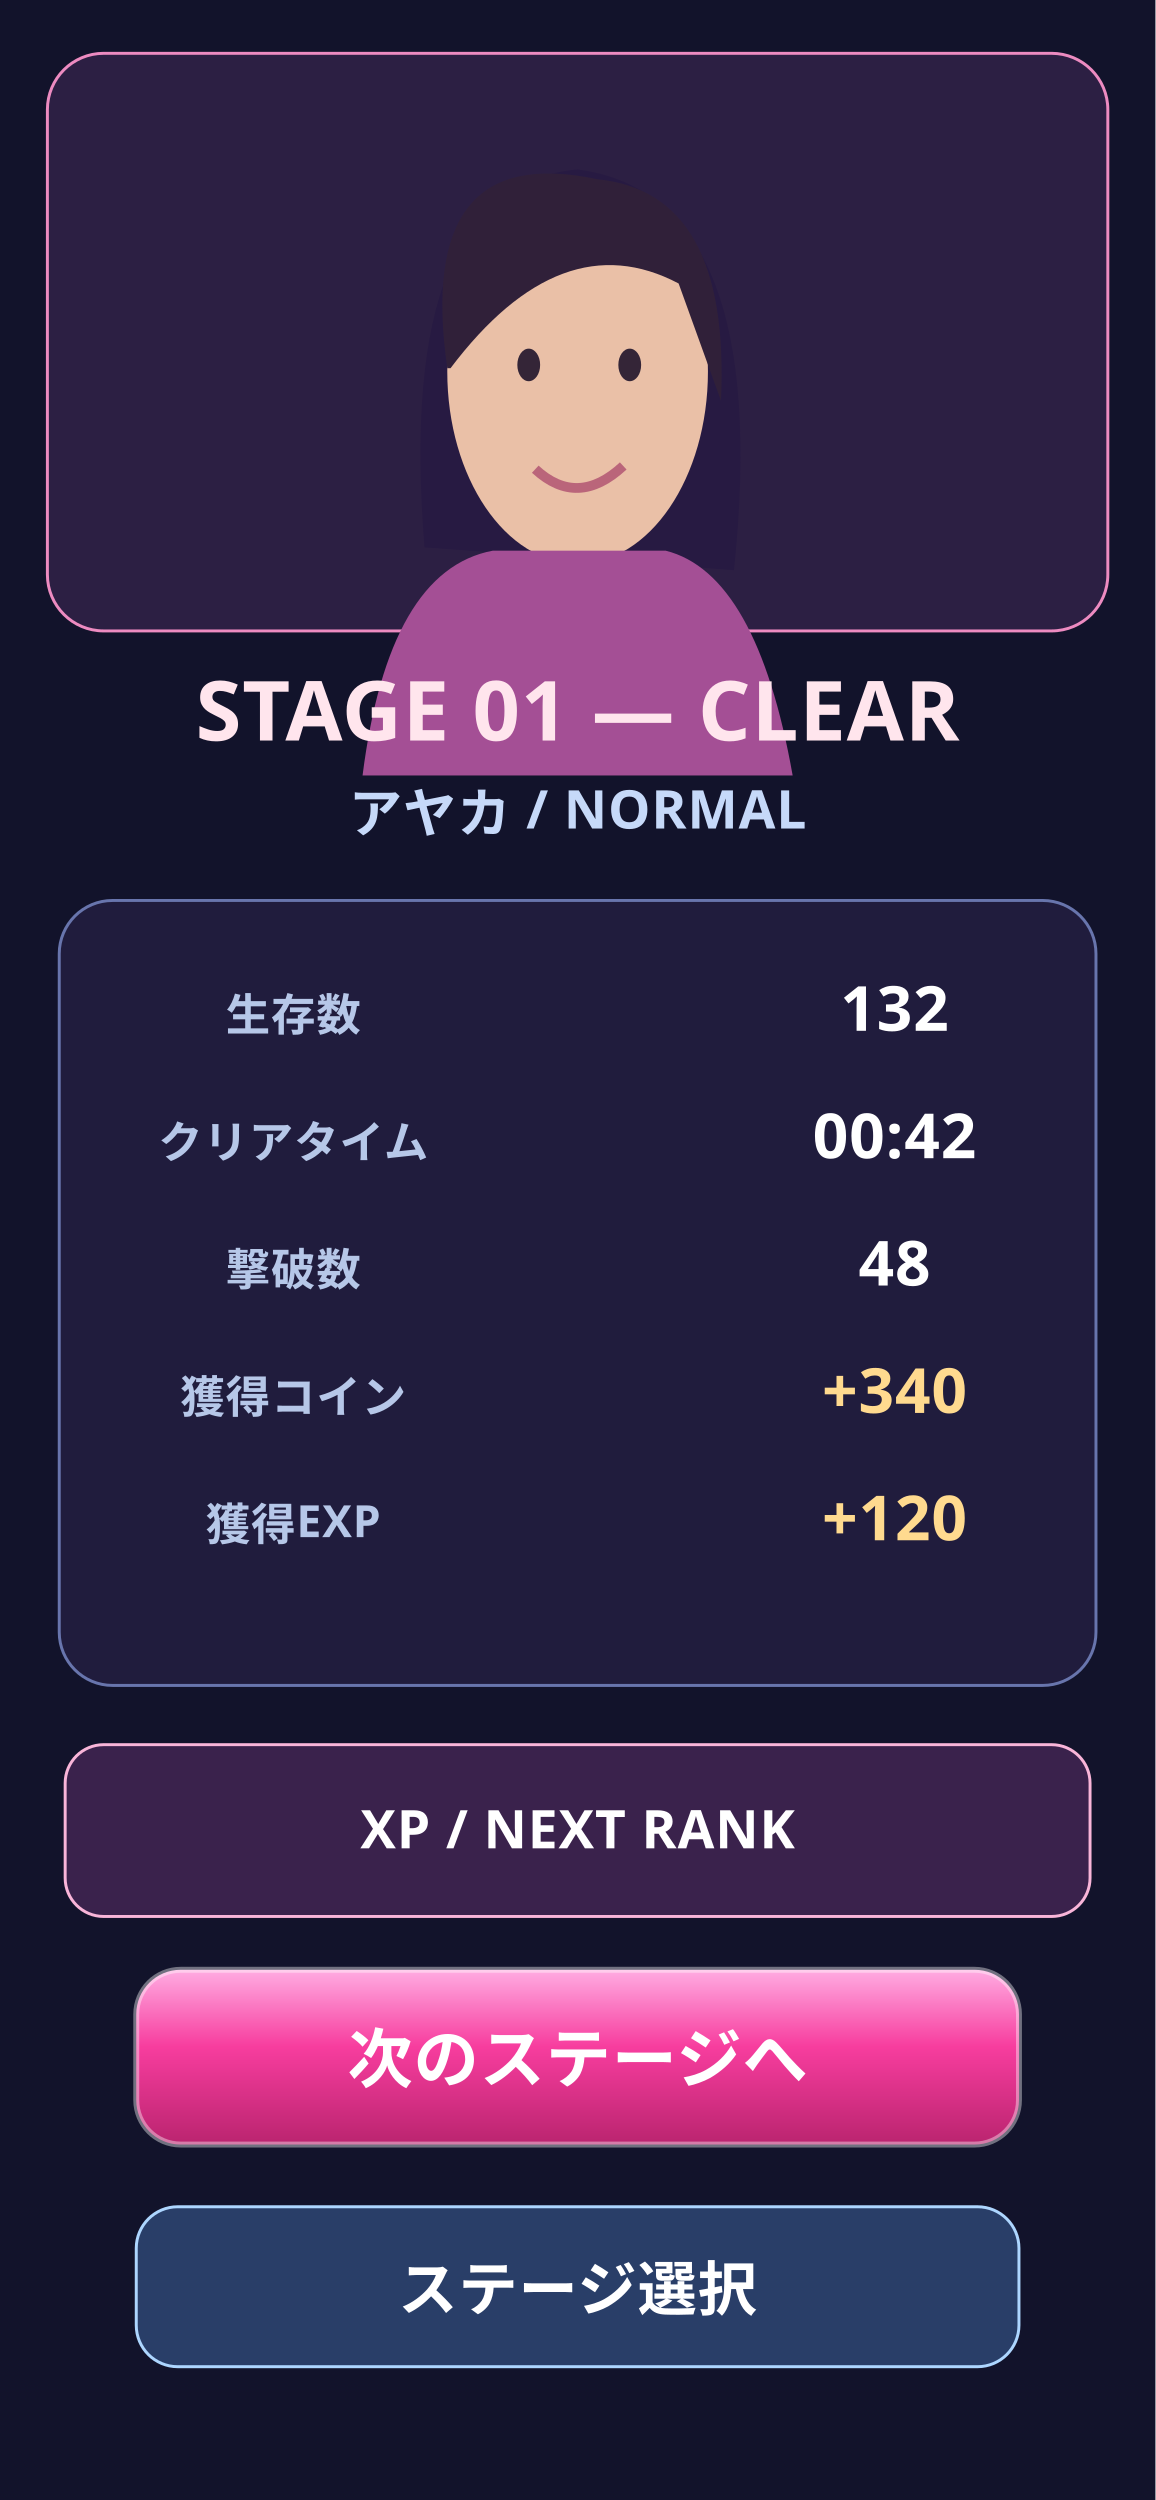
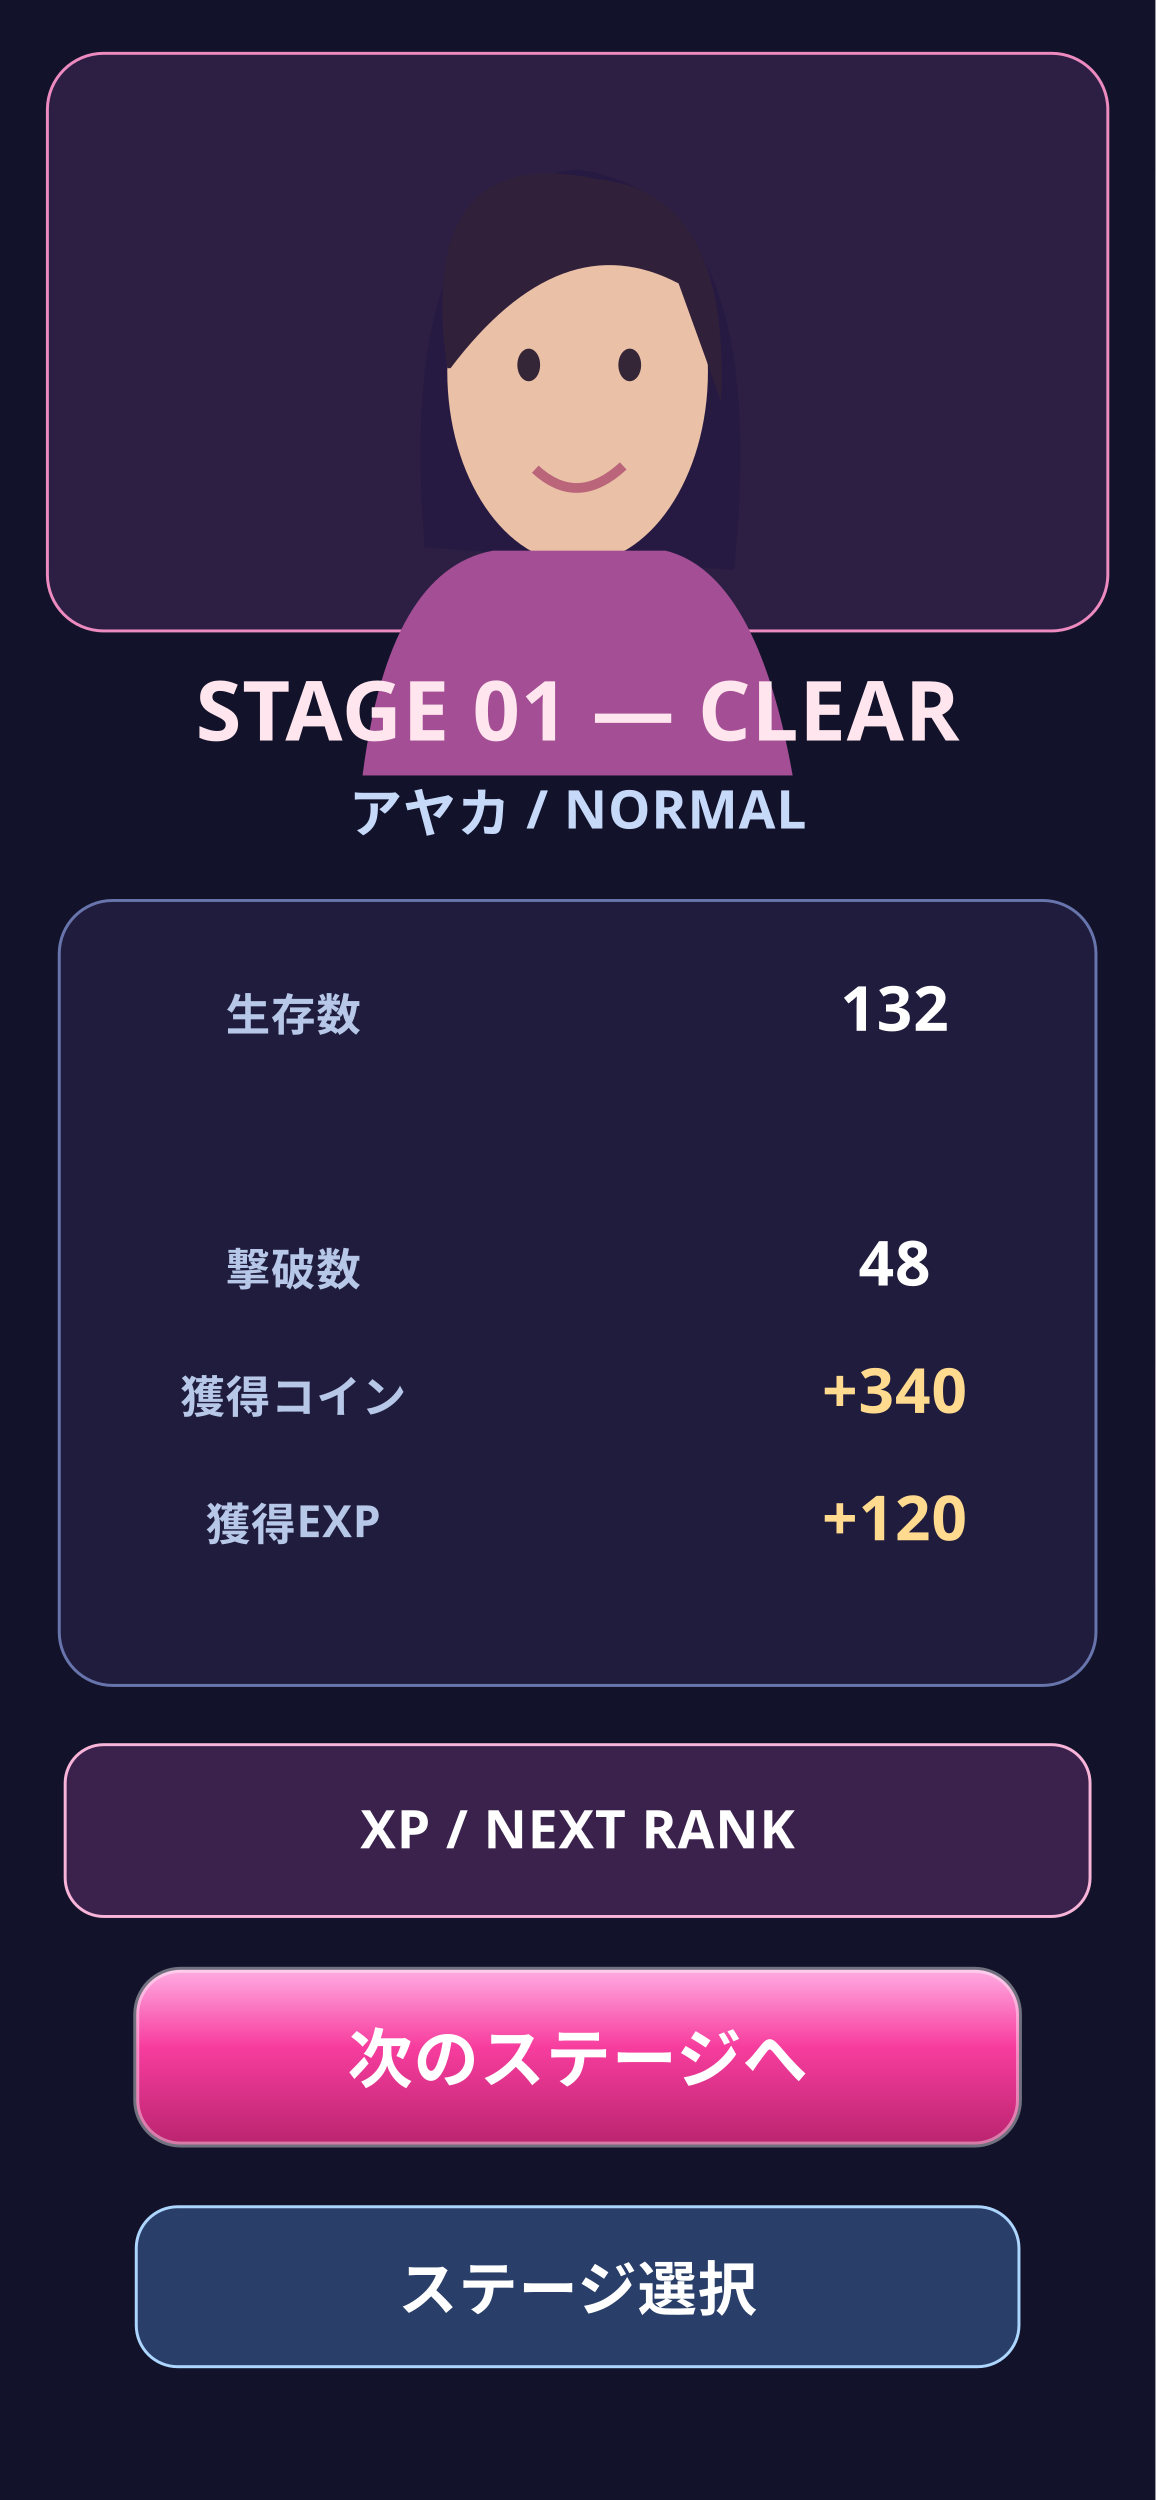
<svg xmlns="http://www.w3.org/2000/svg" width="390" height="844" viewBox="0 0 390 844">
  <defs>
    <linearGradient id="bg" x2="0" y2="1">
      <stop stop-color="#110b26" />
      <stop offset=".6" stop-color="#581d51" />
      <stop offset="1" stop-color="#0d0e27" />
    </linearGradient>
    <linearGradient id="tissue" x2="0" y2="1">
      <stop stop-color="#6c2749" />
      <stop offset=".45" stop-color="#df6986" />
      <stop offset="1" stop-color="#7c274c" />
    </linearGradient>
    <linearGradient id="floor" x2="0" y2="1">
      <stop stop-color="#4b193a" />
      <stop offset=".5" stop-color="#e68496" />
      <stop offset="1" stop-color="#ae4864" />
    </linearGradient>
    <linearGradient id="gold" x2="0" y2="1">
      <stop stop-color="#fffce6" />
      <stop offset=".4" stop-color="#ffcf76" />
      <stop offset="1" stop-color="#ea8541" />
    </linearGradient>
    <linearGradient id="pink" x2="0" y2="1">
      <stop stop-color="#fface2" />
      <stop offset=".44" stop-color="#f73d9e" />
      <stop offset="1" stop-color="#ba246f" />
    </linearGradient>
    <radialGradient id="whitePortal">
      <stop stop-color="#fffffb" />
      <stop offset=".2" stop-color="#fffbd0" />
      <stop offset=".48" stop-color="#ffc584" />
      <stop offset=".78" stop-color="#e97da9" />
      <stop offset="1" stop-color="#552049" />
    </radialGradient>
    <radialGradient id="purplePortal">
      <stop stop-color="#020315" />
      <stop offset=".22" stop-color="#100824" />
      <stop offset=".52" stop-color="#6c29a0" />
      <stop offset=".72" stop-color="#ba4beb" />
      <stop offset="1" stop-color="#3d174e" />
    </radialGradient>
    <filter id="glow" x="-50%" y="-50%" width="200%" height="200%">
      <feGaussianBlur stdDeviation="7" result="blur" />
      <feMerge>
        <feMergeNode in="blur" />
        <feMergeNode in="SourceGraphic" />
      </feMerge>
    </filter>
  </defs>
  <rect width="390" height="844" fill="url(#bg)" />
  <rect x="0" y="0" width="390" height="844" rx="0" fill="#12132b" stroke="none" stroke-width="1" />
  <rect x="16" y="18" width="358" height="195" rx="19" fill="#2c1f43" stroke="#ed8bc1" stroke-width="1" />
  <g transform="translate(195 154) scale(1.1)">
    <path d="M-47 28 Q-56 -83 0 -88 Q60 -80 48 35" fill="#271a42" />
    <ellipse rx="40" ry="59" cy="-26" fill="#eac0a7" />
    <path d="M-40 -27 Q-50 -97 6 -85 Q47 -81 44 -17 L31 -53 Q-5 -72 -39 -27" fill="#302039" />
    <ellipse cx="-15" cy="-28" rx="3.5" ry="5" fill="#342537" />
    <ellipse cx="16" cy="-28" rx="3.5" ry="5" fill="#342537" />
    <path d="M-13 4 Q0 16 14 3" stroke="#ba657a" stroke-width="3" fill="none" />
    <path d="M-66 98 Q-58 35 -26 29 L27 29 Q55 36 66 98" fill="#a44f95" />
  </g>
  <text x="195" y="250" text-anchor="middle" font-family="system-ui,'Noto Sans JP',sans-serif" font-size="28" font-weight="800" letter-spacing=".3" fill="#ffe5ed">STAGE 01 — CLEAR</text>
  <text x="195" y="281" text-anchor="middle" font-family="system-ui,'Noto Sans JP',sans-serif" font-size="18" font-weight="800" letter-spacing=".3" fill="#c6d9f9">アヤカ / NORMAL</text>
  <rect x="20" y="304" width="350" height="265" rx="18" fill="#201c3d" stroke="#6875ad" stroke-width="1" />
  <text x="99" y="348" text-anchor="middle" font-family="system-ui,'Noto Sans JP',sans-serif" font-size="15" font-weight="800" letter-spacing=".3" fill="#b6c7e8">生存数</text>
  <text x="302" y="348" text-anchor="middle" font-family="system-ui,'Noto Sans JP',sans-serif" font-size="21" font-weight="800" letter-spacing=".3" fill="#fff">132</text>
-   <text x="99" y="391" text-anchor="middle" font-family="system-ui,'Noto Sans JP',sans-serif" font-size="15" font-weight="800" letter-spacing=".3" fill="#b6c7e8">クリアタイム</text>
-   <text x="302" y="391" text-anchor="middle" font-family="system-ui,'Noto Sans JP',sans-serif" font-size="21" font-weight="800" letter-spacing=".3" fill="#fff">00:42</text>
  <text x="99" y="434" text-anchor="middle" font-family="system-ui,'Noto Sans JP',sans-serif" font-size="15" font-weight="800" letter-spacing=".3" fill="#b6c7e8">撃破数</text>
  <text x="302" y="434" text-anchor="middle" font-family="system-ui,'Noto Sans JP',sans-serif" font-size="21" font-weight="800" letter-spacing=".3" fill="#fff">48</text>
  <text x="99" y="477" text-anchor="middle" font-family="system-ui,'Noto Sans JP',sans-serif" font-size="15" font-weight="800" letter-spacing=".3" fill="#b6c7e8">獲得コイン</text>
  <text x="302" y="477" text-anchor="middle" font-family="system-ui,'Noto Sans JP',sans-serif" font-size="21" font-weight="800" letter-spacing=".3" fill="#ffda8f">+340</text>
  <text x="99" y="520" text-anchor="middle" font-family="system-ui,'Noto Sans JP',sans-serif" font-size="15" font-weight="800" letter-spacing=".3" fill="#b6c7e8">獲得EXP</text>
  <text x="302" y="520" text-anchor="middle" font-family="system-ui,'Noto Sans JP',sans-serif" font-size="21" font-weight="800" letter-spacing=".3" fill="#ffda8f">+120</text>
  <rect x="22" y="589" width="346" height="58" rx="13" fill="#3a224c" stroke="#f9b5d9" stroke-width="1" />
  <text x="195" y="624" text-anchor="middle" font-family="system-ui,'Noto Sans JP',sans-serif" font-size="18" font-weight="800" letter-spacing=".3" fill="#fff">XP  /  NEXT RANK</text>
  <rect x="46" y="665" width="298" height="59" rx="15" fill="url(#pink)" stroke="#ffffff66" stroke-width="2" />
  <text x="195" y="703" text-anchor="middle" font-family="system-ui,'Noto Sans JP',sans-serif" font-size="22" font-weight="800" letter-spacing=".3" fill="#fff">次のステージへ</text>
  <rect x="46" y="745" width="298" height="54" rx="14" fill="#293e68" stroke="#add6ff" stroke-width="1" />
  <text x="195" y="780" text-anchor="middle" font-family="system-ui,'Noto Sans JP',sans-serif" font-size="20" font-weight="800" letter-spacing=".3" fill="#fff">ステージ選択</text>
</svg>
